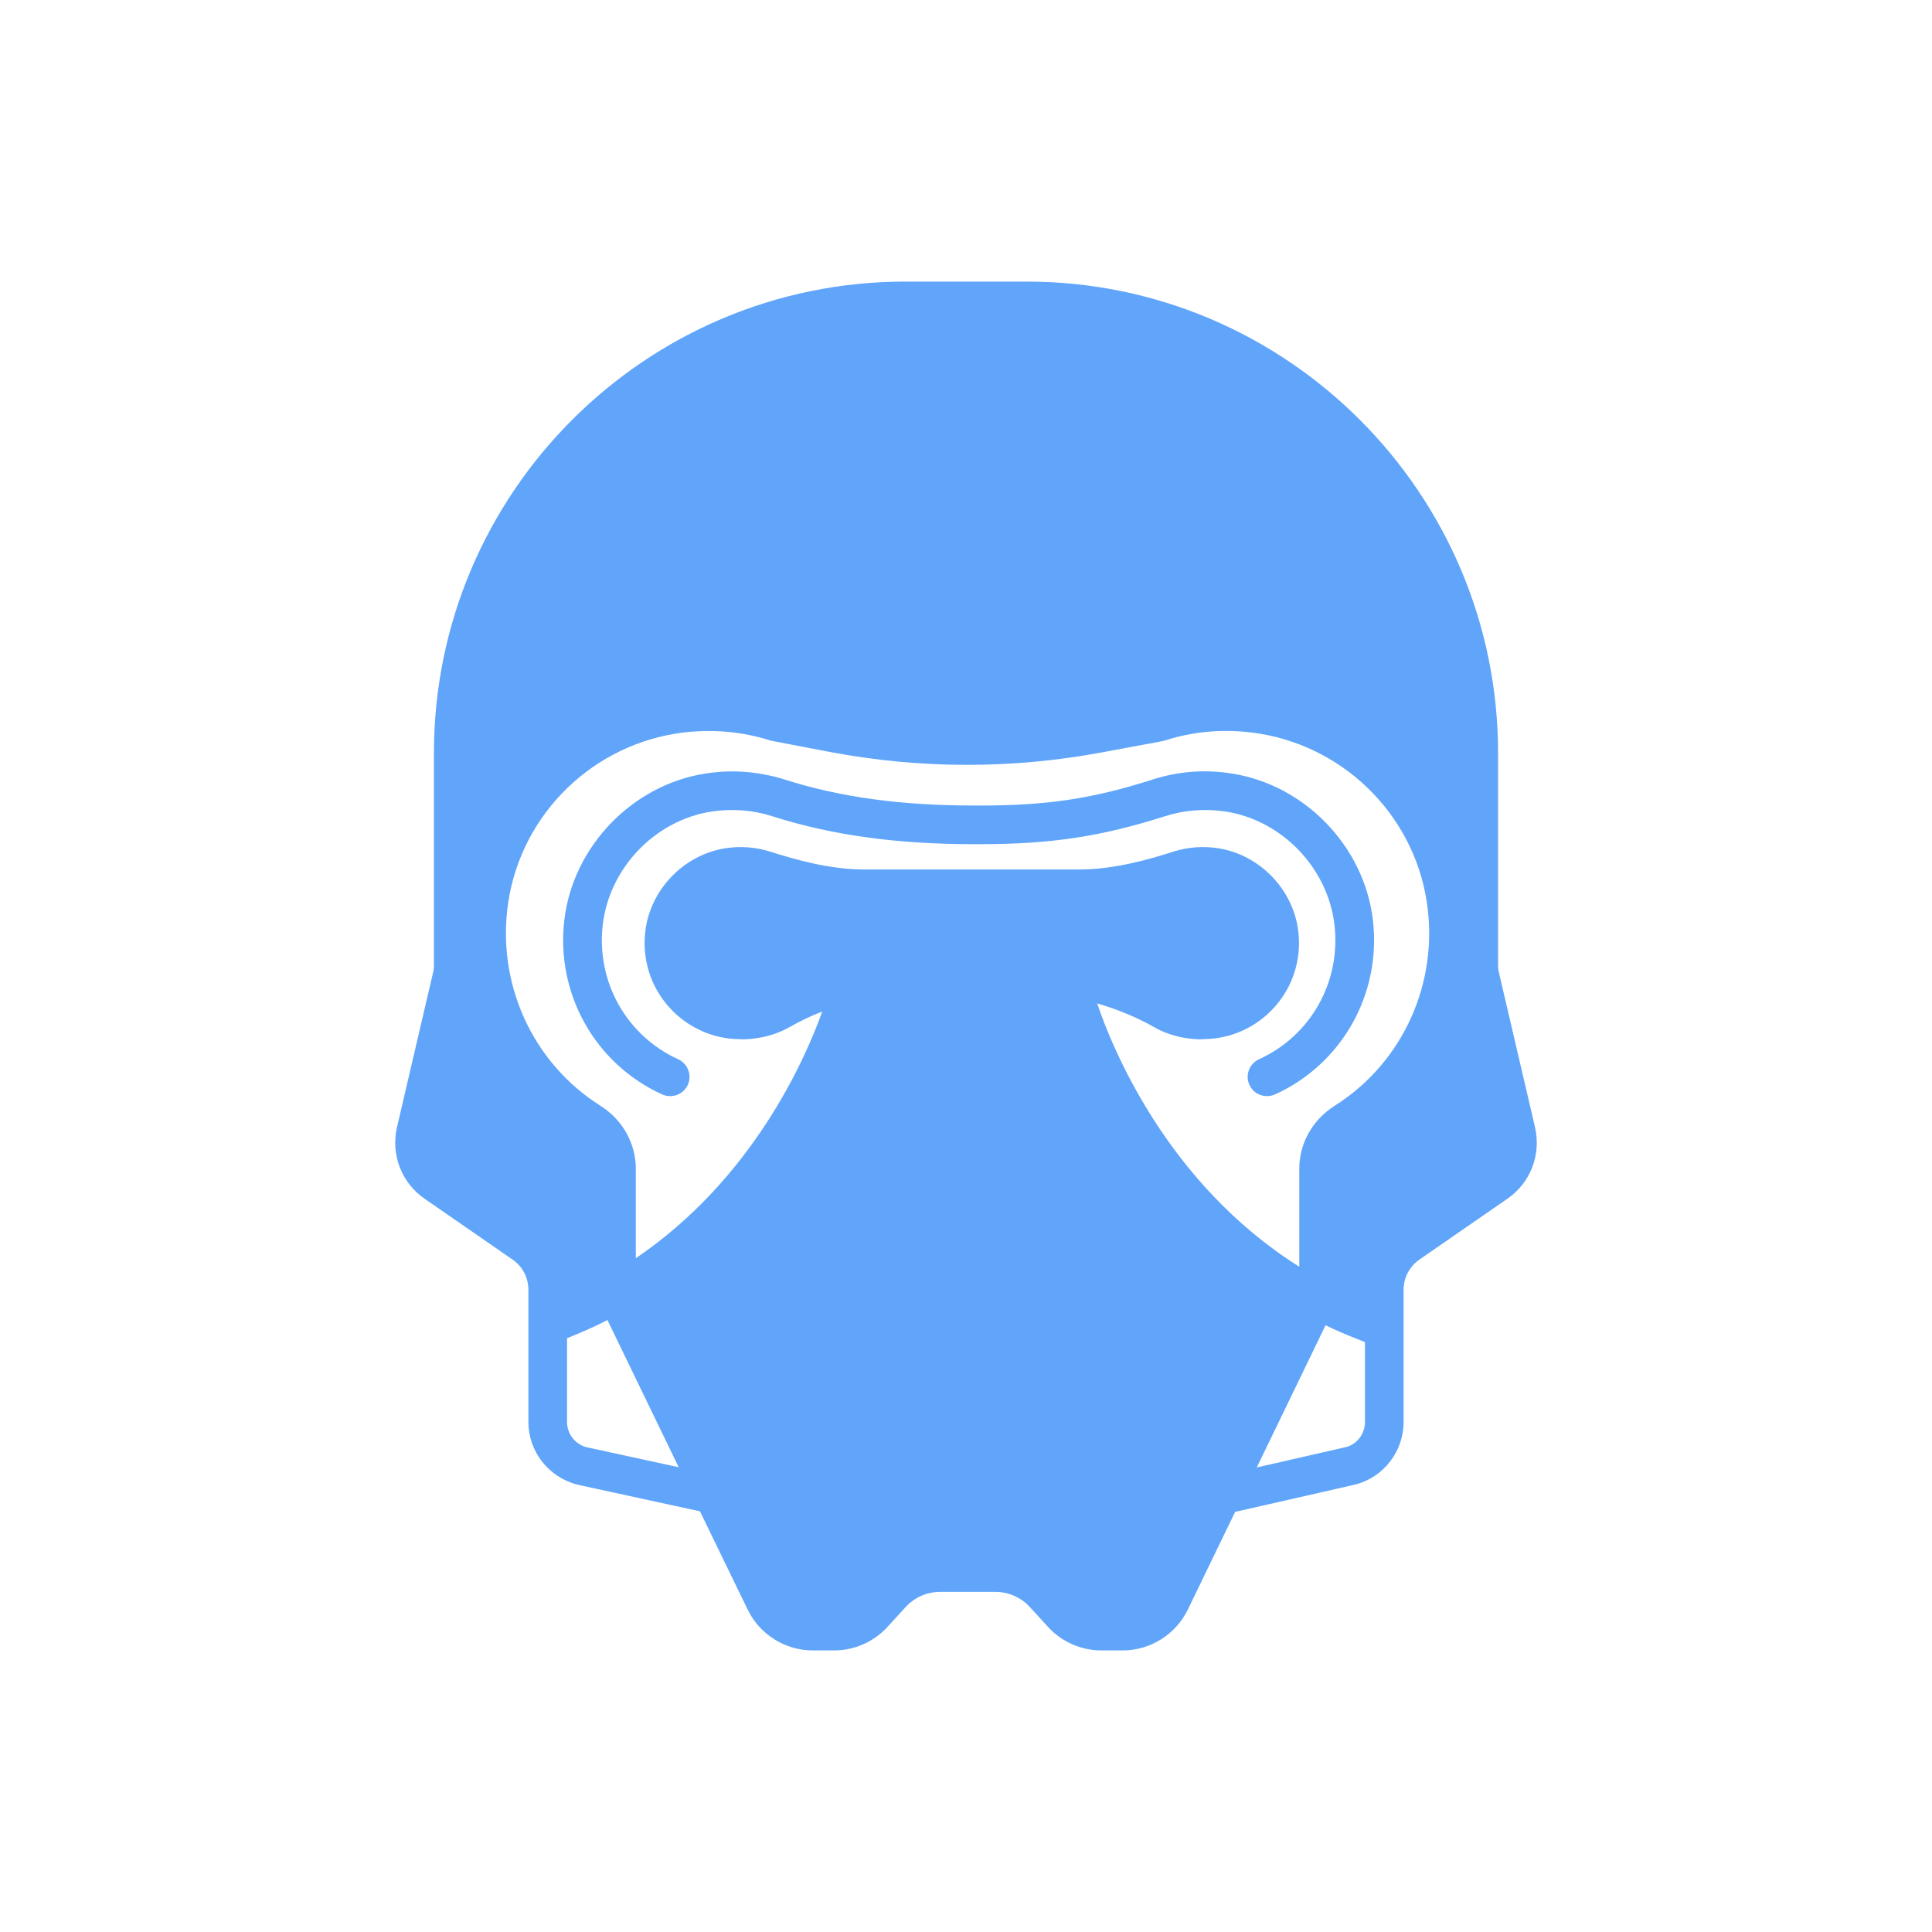
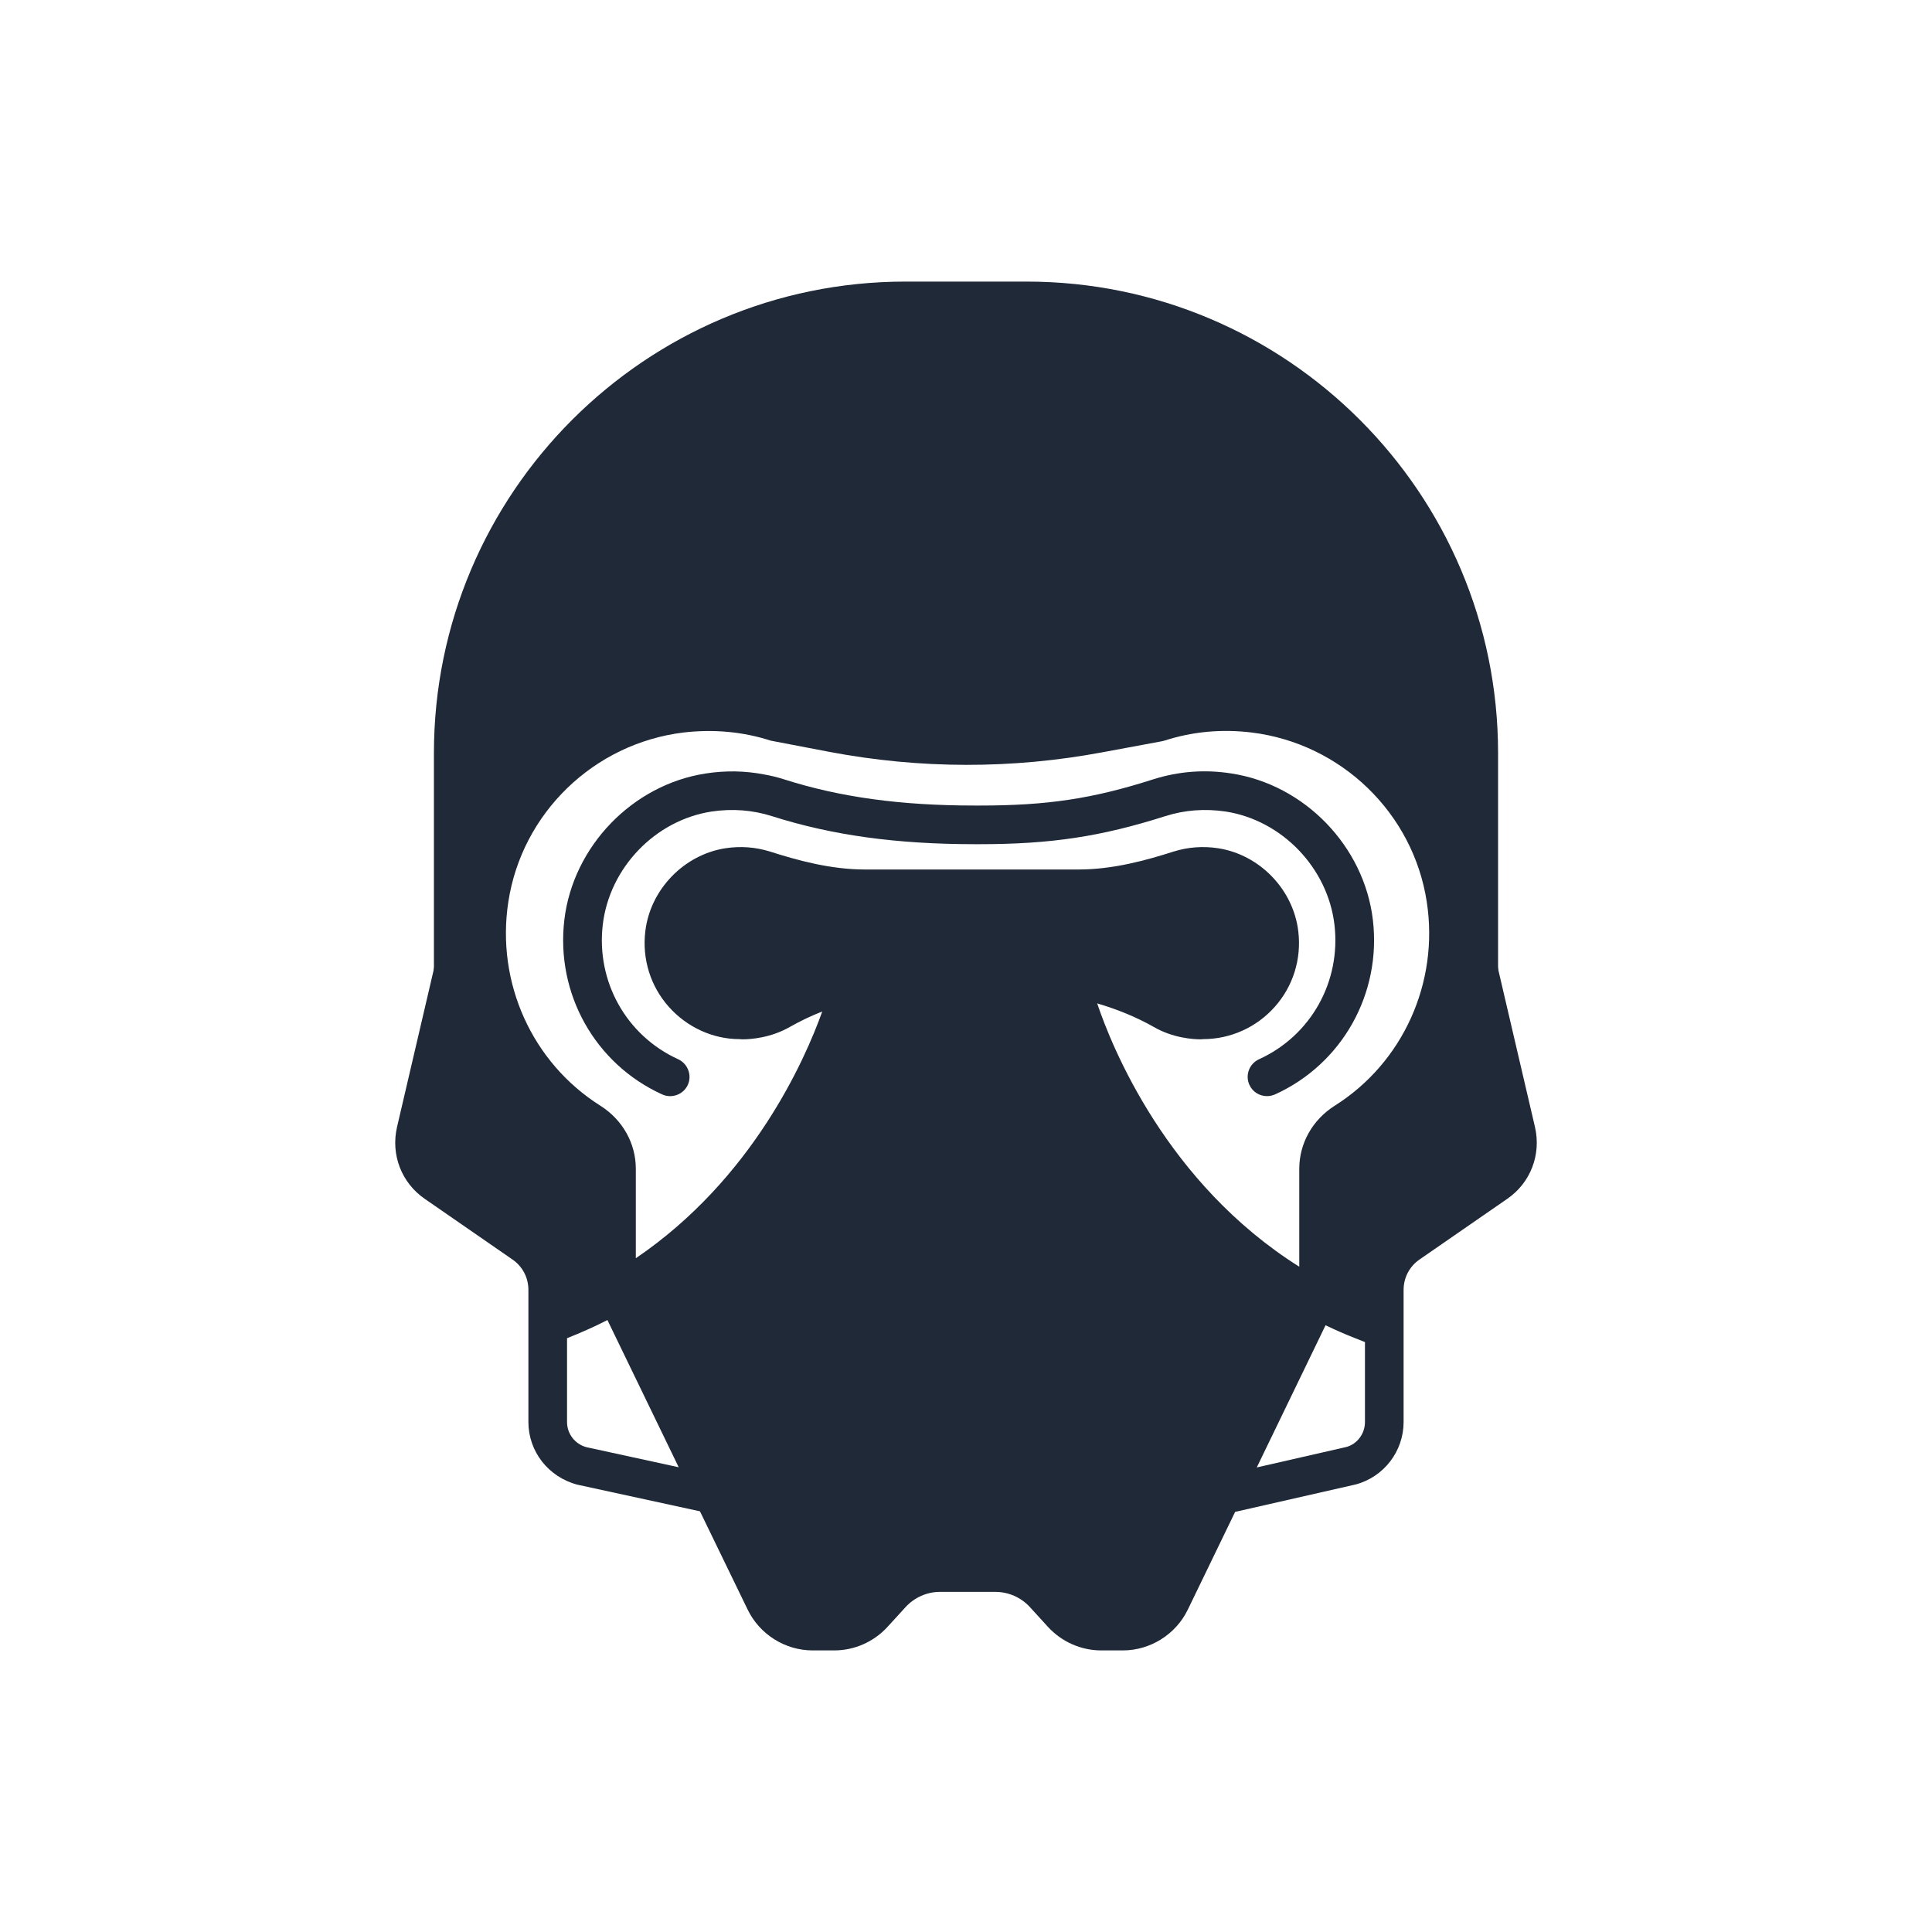
- <svg xmlns="http://www.w3.org/2000/svg" height="300px" width="300px" fill="#60A5FA" version="1.1" x="0px" y="0px" viewBox="0 0 100 100" enable-background="new 0 0 100 100" xml:space="preserve">
+ <svg xmlns="http://www.w3.org/2000/svg" height="300px" width="300px" fill="#1f2937" version="1.1" x="0px" y="0px" viewBox="0 0 100 100" enable-background="new 0 0 100 100" xml:space="preserve">
  <g>
    <g>
-       <path fill="#60A5FA" d="M79.45,58.335l-1.89-8.1c-0.01-0.06-0.01-0.12-0.02-0.19v-11.07c0-13.46-10.95-24.4-24.4-24.4h-0.02h-6.24    h-0.02c-13.45,0-24.4,10.94-24.4,24.4v11.07c-0.01,0.07-0.01,0.13-0.02,0.19l-1.89,8.1c-0.33,1.43,0.23,2.89,1.44,3.72l4.54,3.14    c0.52,0.36,0.82,0.94,0.82,1.57v6.84c0,1.51,1.02,2.84,2.53,3.24l6.35,1.38l2.47,5.09c0.62,1.28,1.94,2.11,3.36,2.11h1.12    c1.04,0,2.04-0.44,2.75-1.21l0.95-1.04c0.45-0.49,1.1-0.78,1.77-0.78h1.24h0.4h1.23c0.68,0,1.33,0.29,1.78,0.78l0.95,1.04    c0.71,0.77,1.71,1.21,2.75,1.21h1.12c1.42,0,2.74-0.83,3.36-2.11l2.45-5.06l6.24-1.42c1.46-0.39,2.48-1.72,2.48-3.23v-6.84    c0-0.63,0.3-1.21,0.82-1.57l4.54-3.14C79.22,61.225,79.78,59.765,79.45,58.335z M56.79,51.935c1.05,0.31,2.03,0.71,2.93,1.22    c1,0.58,2.06,0.64,2.42,0.64c0.07,0,0.11-0.01,0.13-0.01c1.42,0,2.77-0.61,3.71-1.67c0.95-1.06,1.39-2.48,1.22-3.9    c-0.25-2.17-2-3.98-4.15-4.31c-0.79-0.12-1.56-0.06-2.3,0.17c-1.44,0.46-3.15,0.93-4.92,0.93H50.7h-0.1H50h-5.23    c-1.77,0-3.48-0.47-4.92-0.93c-0.74-0.23-1.51-0.29-2.3-0.17c-2.15,0.33-3.9,2.14-4.15,4.31c-0.17,1.42,0.27,2.84,1.22,3.9    c0.94,1.06,2.29,1.67,3.65,1.67c0.01,0,0.01,0,0.01,0c0.02,0,0.08,0.01,0.16,0.01c0.4,0,1.45-0.07,2.44-0.64    c0.53-0.3,1.09-0.57,1.68-0.8c-0.9,2.51-3.61,8.67-9.65,12.77v-4.63c0-1.31-0.68-2.53-1.83-3.26c-3.54-2.23-5.41-6.38-4.77-10.55    c0.7-4.6,4.42-8.2,9.06-8.77c1.54-0.18,3.07-0.05,4.52,0.42l3.03,0.58c4.7,0.89,9.46,0.9,14.16,0.02l3.07-0.57l0.12-0.03    c1.45-0.47,2.97-0.61,4.52-0.42c4.63,0.57,8.36,4.17,9.06,8.77c0.64,4.17-1.23,8.32-4.77,10.55c-1.15,0.73-1.83,1.95-1.83,3.26    v5.07C60.38,61.245,57.54,54.175,56.79,51.935z M30.35,74.905c-0.59-0.16-1-0.69-1-1.3v-4.34c0.73-0.29,1.43-0.6,2.09-0.94    l3.69,7.62L30.35,74.905z M70.65,73.605c0,0.61-0.41,1.14-0.96,1.29l-4.64,1.06l3.56-7.36c0.5,0.24,1.02,0.47,1.56,0.68l0.48,0.19    V73.605z" />
-       <path fill="#60A5FA" d="M71.06,47.615c-0.45-3.81-3.53-7-7.32-7.58c-1.38-0.22-2.74-0.11-4.04,0.3c-3.15,1.01-5.5,1.36-9,1.36    h-0.23c-3.85,0-6.99-0.43-9.9-1.36c-0.34-0.11-0.68-0.19-1.02-0.25c-0.98-0.19-2-0.21-3.02-0.05c-3.79,0.58-6.87,3.77-7.32,7.58    c-0.45,3.82,1.59,7.45,5.06,9.03c0.5,0.23,1.1,0.01,1.33-0.49c0.23-0.5,0-1.1-0.5-1.33c-2.68-1.22-4.25-4.02-3.9-6.97    c0.35-2.94,2.71-5.4,5.63-5.85c1.07-0.16,2.13-0.08,3.13,0.24c3.11,0.99,6.45,1.45,10.51,1.45h0.23c3.68,0,6.28-0.39,9.61-1.45    c1-0.32,2.05-0.4,3.13-0.24c2.91,0.45,5.28,2.91,5.63,5.85c0.35,2.95-1.22,5.75-3.9,6.97c-0.51,0.23-0.73,0.83-0.5,1.33    c0.17,0.37,0.53,0.58,0.91,0.58c0.14,0,0.28-0.03,0.42-0.09C69.47,55.065,71.51,51.435,71.06,47.615z" />
+       <path fill="#1f2937" d="M79.45,58.335l-1.89-8.1c-0.01-0.06-0.01-0.12-0.02-0.19v-11.07c0-13.46-10.95-24.4-24.4-24.4h-0.02h-6.24    h-0.02c-13.45,0-24.4,10.94-24.4,24.4v11.07c-0.01,0.07-0.01,0.13-0.02,0.19l-1.89,8.1c-0.33,1.43,0.23,2.89,1.44,3.72l4.54,3.14    c0.52,0.36,0.82,0.94,0.82,1.57v6.84c0,1.51,1.02,2.84,2.53,3.24l6.35,1.38l2.47,5.09c0.62,1.28,1.94,2.11,3.36,2.11h1.12    c1.04,0,2.04-0.44,2.75-1.21l0.95-1.04c0.45-0.49,1.1-0.78,1.77-0.78h1.24h0.4h1.23c0.68,0,1.33,0.29,1.78,0.78l0.95,1.04    c0.71,0.77,1.71,1.21,2.75,1.21h1.12c1.42,0,2.74-0.83,3.36-2.11l2.45-5.06l6.24-1.42c1.46-0.39,2.48-1.72,2.48-3.23v-6.84    c0-0.63,0.3-1.21,0.82-1.57l4.54-3.14C79.22,61.225,79.78,59.765,79.45,58.335z M56.79,51.935c1.05,0.31,2.03,0.71,2.93,1.22    c1,0.58,2.06,0.64,2.42,0.64c0.07,0,0.11-0.01,0.13-0.01c1.42,0,2.77-0.61,3.71-1.67c0.95-1.06,1.39-2.48,1.22-3.9    c-0.25-2.17-2-3.98-4.15-4.31c-0.79-0.12-1.56-0.06-2.3,0.17c-1.44,0.46-3.15,0.93-4.92,0.93H50.7h-0.1H50h-5.23    c-1.77,0-3.48-0.47-4.92-0.93c-0.74-0.23-1.51-0.29-2.3-0.17c-2.15,0.33-3.9,2.14-4.15,4.31c-0.17,1.42,0.27,2.84,1.22,3.9    c0.94,1.06,2.29,1.67,3.65,1.67c0.01,0,0.01,0,0.01,0c0.02,0,0.08,0.01,0.16,0.01c0.4,0,1.45-0.07,2.44-0.64    c0.53-0.3,1.09-0.57,1.68-0.8c-0.9,2.51-3.61,8.67-9.65,12.77v-4.63c0-1.31-0.68-2.53-1.83-3.26c-3.54-2.23-5.41-6.38-4.77-10.55    c0.7-4.6,4.42-8.2,9.06-8.77c1.54-0.18,3.07-0.05,4.52,0.42l3.03,0.58c4.7,0.89,9.46,0.9,14.16,0.02l3.07-0.57l0.12-0.03    c1.45-0.47,2.97-0.61,4.52-0.42c4.63,0.57,8.36,4.17,9.06,8.77c0.64,4.17-1.23,8.32-4.77,10.55c-1.15,0.73-1.83,1.95-1.83,3.26    v5.07C60.38,61.245,57.54,54.175,56.79,51.935z M30.35,74.905c-0.59-0.16-1-0.69-1-1.3v-4.34c0.73-0.29,1.43-0.6,2.09-0.94    l3.69,7.62L30.35,74.905z M70.65,73.605c0,0.61-0.41,1.14-0.96,1.29l-4.64,1.06l3.56-7.36c0.5,0.24,1.02,0.47,1.56,0.68l0.48,0.19    V73.605z" />
+       <path fill="#1f2937" d="M71.06,47.615c-0.45-3.81-3.53-7-7.32-7.58c-1.38-0.22-2.74-0.11-4.04,0.3c-3.15,1.01-5.5,1.36-9,1.36    h-0.23c-3.85,0-6.99-0.43-9.9-1.36c-0.34-0.11-0.68-0.19-1.02-0.25c-0.98-0.19-2-0.21-3.02-0.05c-3.79,0.58-6.87,3.77-7.32,7.58    c-0.45,3.82,1.59,7.45,5.06,9.03c0.5,0.23,1.1,0.01,1.33-0.49c0.23-0.5,0-1.1-0.5-1.33c-2.68-1.22-4.25-4.02-3.9-6.97    c0.35-2.94,2.71-5.4,5.63-5.85c1.07-0.16,2.13-0.08,3.13,0.24c3.11,0.99,6.45,1.45,10.51,1.45h0.23c3.68,0,6.28-0.39,9.61-1.45    c1-0.32,2.05-0.4,3.13-0.24c2.91,0.45,5.28,2.91,5.63,5.85c0.35,2.95-1.22,5.75-3.9,6.97c-0.51,0.23-0.73,0.83-0.5,1.33    c0.17,0.37,0.53,0.58,0.91,0.58c0.14,0,0.28-0.03,0.42-0.09C69.47,55.065,71.51,51.435,71.06,47.615z" />
    </g>
  </g>
</svg>
